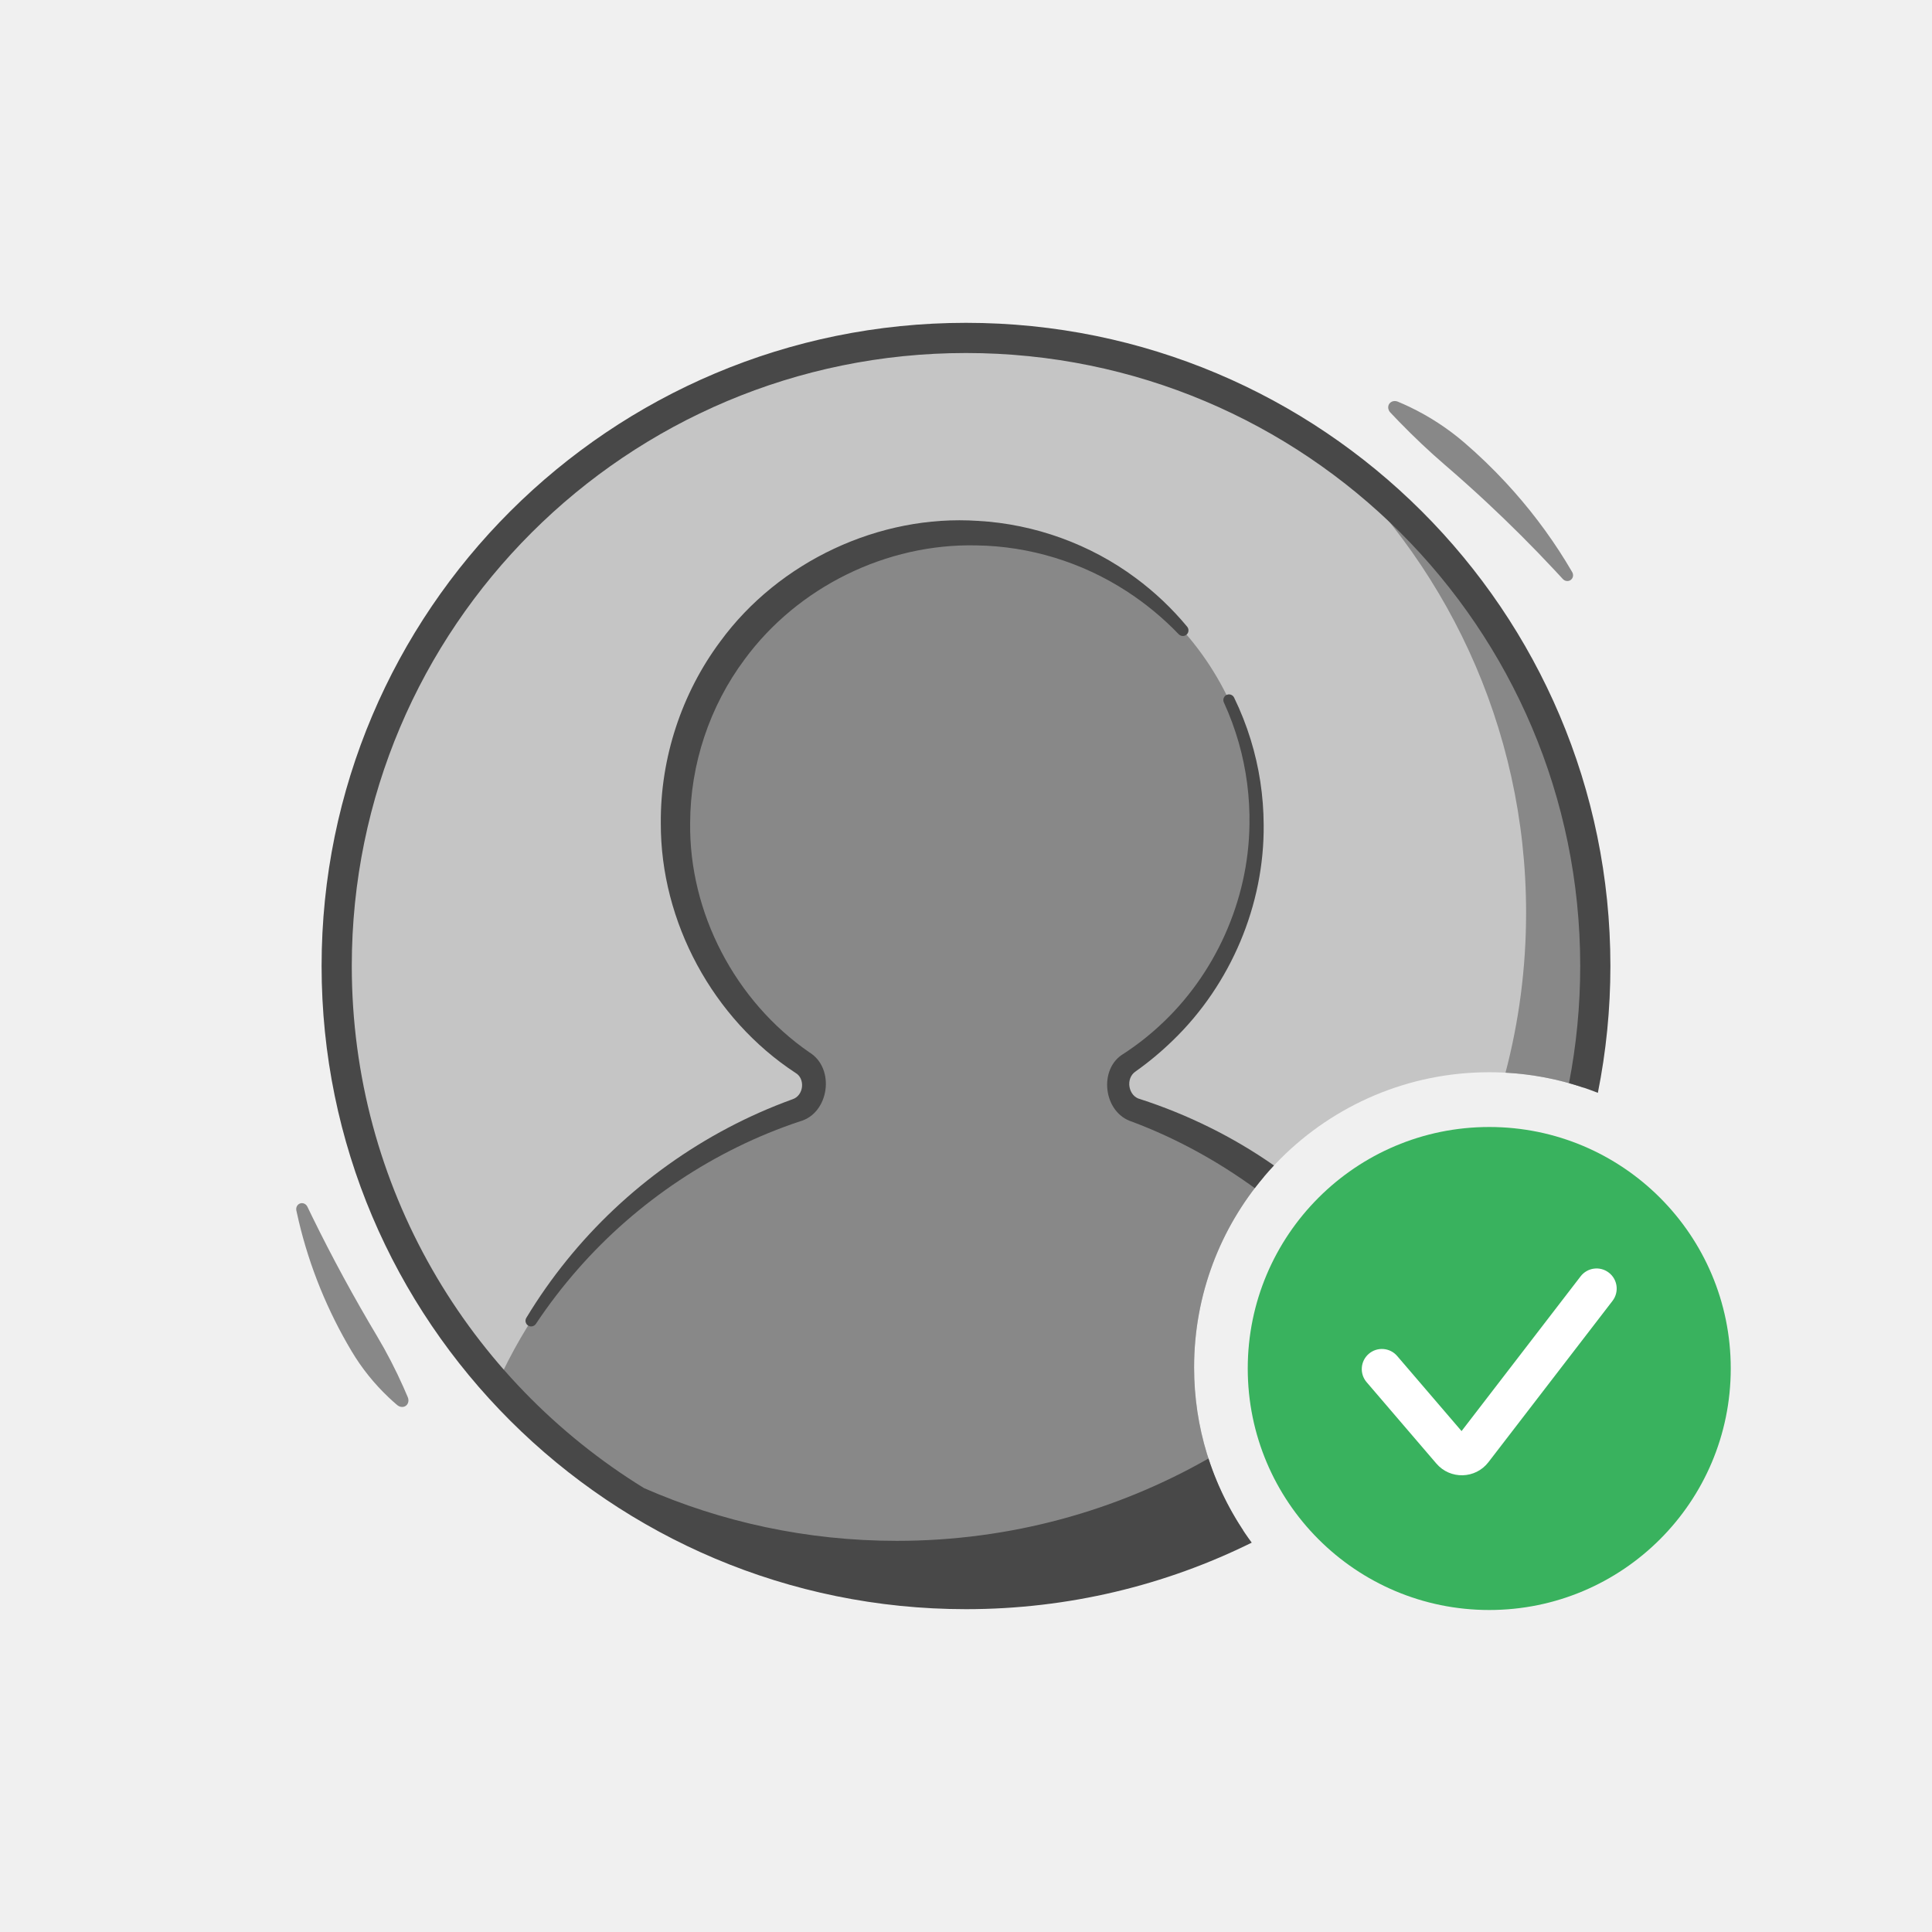
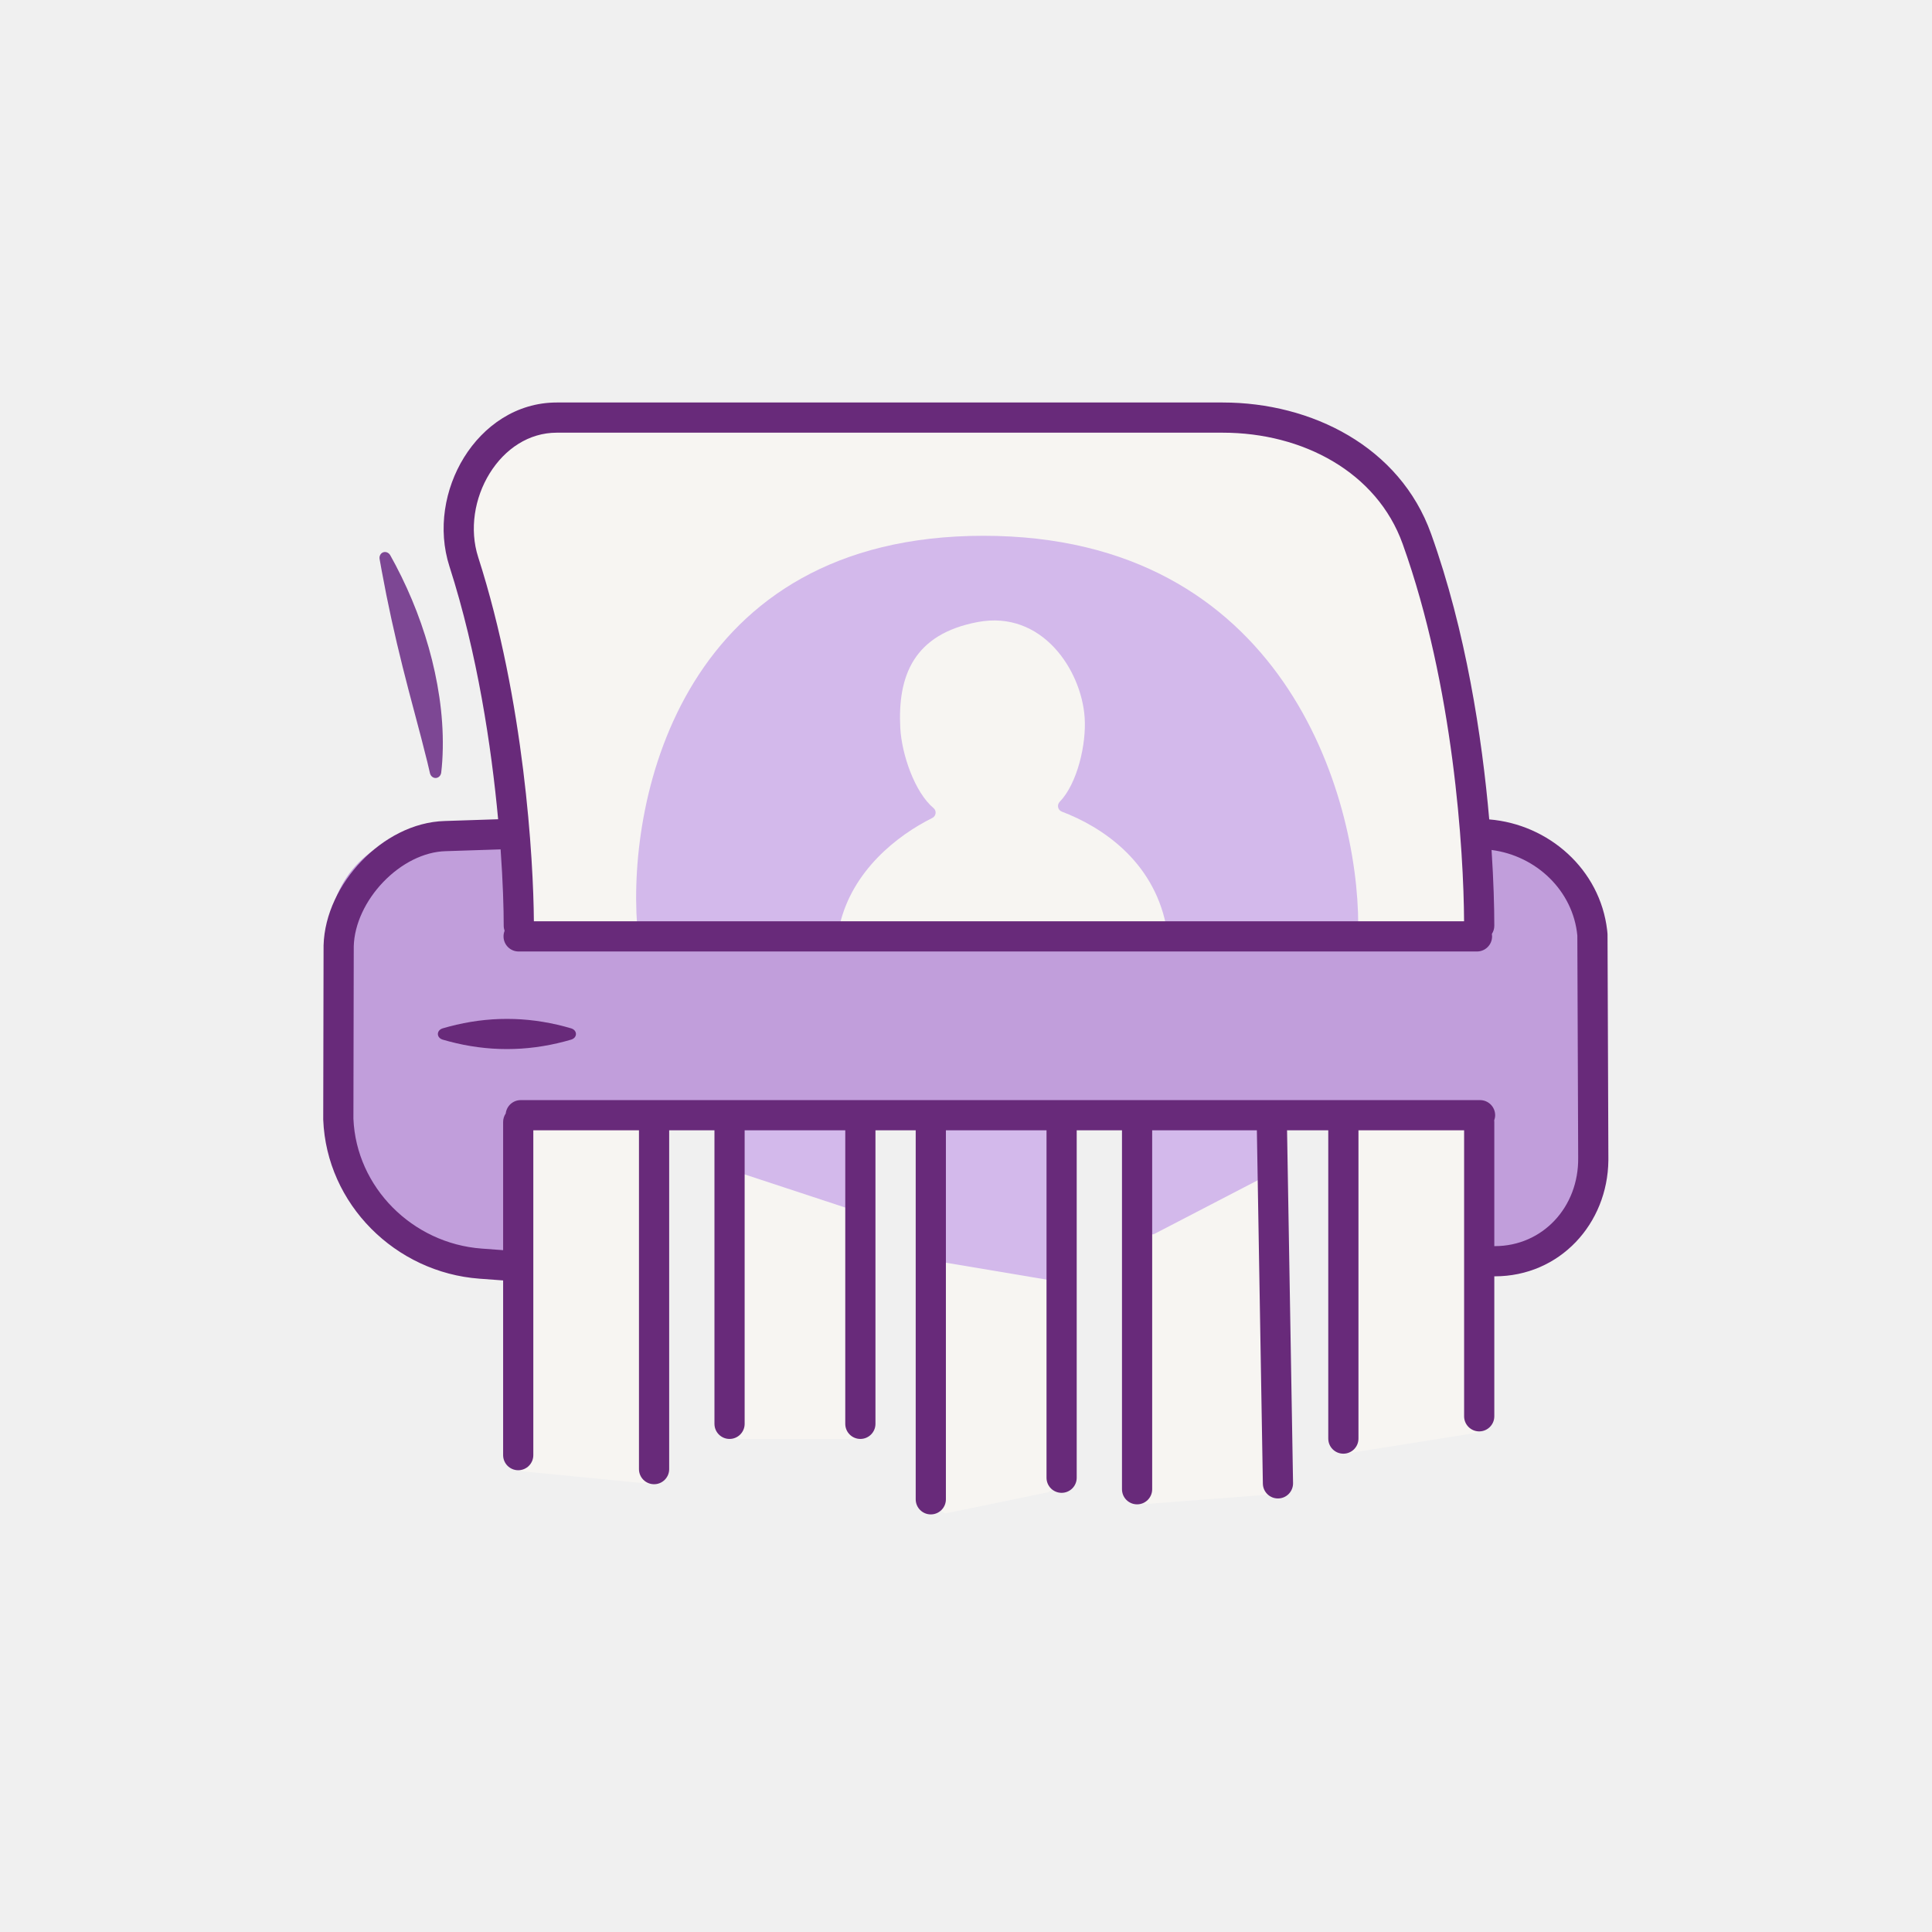
<svg xmlns="http://www.w3.org/2000/svg" width="96" height="96" viewBox="0 0 96 96" fill="none">
-   <path d="M48 16.791C65.27 16.791 79.27 30.764 79.27 48C79.27 50.067 79.068 52.087 78.683 54.042C77.213 53.547 75.638 53.279 74.001 53.279C65.901 53.279 59.334 59.845 59.334 67.946C59.334 70.934 60.228 73.713 61.762 76.031C57.609 78.066 52.939 79.209 48 79.209C30.73 79.209 16.73 65.236 16.73 48C16.73 30.764 30.73 16.791 48 16.791Z" fill="#C5C5C5" />
-   <path d="M33.563 40.891C33.563 32.747 40.334 26.181 48.562 26.492C56.315 26.786 62.487 33.244 62.438 40.985C62.406 45.892 59.916 50.218 56.136 52.795C55.218 53.422 55.405 54.811 56.456 55.178C58.739 55.977 60.875 57.089 62.81 58.465C60.642 61.022 59.334 64.331 59.334 67.946C59.334 70.934 60.228 73.713 61.763 76.031C57.61 78.066 52.939 79.21 48.001 79.21C38.734 79.21 30.408 75.187 24.684 68.793C27.545 62.451 32.929 57.488 39.559 55.173C40.605 54.807 40.786 53.425 39.87 52.8C36.063 50.206 33.563 45.84 33.563 40.891Z" fill="#888888" />
-   <path d="M14.913 59.798C14.982 59.775 15.057 59.78 15.124 59.811C15.192 59.842 15.244 59.898 15.276 59.964C15.354 60.127 15.432 60.288 15.511 60.45C16.514 62.5 17.588 64.47 18.738 66.397C19.218 67.202 19.649 68.037 20.042 68.918C20.116 69.084 20.189 69.252 20.26 69.421C20.291 69.495 20.304 69.577 20.289 69.656C20.273 69.736 20.23 69.806 20.168 69.852C20.105 69.898 20.026 69.918 19.945 69.909C19.865 69.9 19.79 69.862 19.729 69.811C19.587 69.69 19.448 69.565 19.313 69.437C18.595 68.758 17.977 67.989 17.477 67.15C16.277 65.143 15.384 62.952 14.847 60.687C14.804 60.509 14.764 60.33 14.726 60.151C14.711 60.079 14.719 60.003 14.753 59.937C14.787 59.871 14.844 59.822 14.913 59.798Z" fill="#888888" />
-   <path d="M65.307 22.004C73.724 27.596 79.27 37.151 79.27 48C79.27 50.068 79.068 52.088 78.684 54.043C77.457 53.63 76.157 53.374 74.808 53.301C75.475 50.764 75.831 48.101 75.831 45.355C75.831 36.063 71.763 27.72 65.307 22.004Z" fill="#888888" />
-   <path d="M69.227 19.936C69.306 19.918 69.389 19.93 69.464 19.961C69.655 20.041 69.844 20.125 70.031 20.214C71.02 20.686 71.94 21.287 72.765 21.996C73.491 22.621 74.182 23.287 74.832 23.989C75.95 25.194 76.948 26.507 77.806 27.899C77.913 28.073 78.018 28.248 78.12 28.424C78.157 28.487 78.173 28.562 78.161 28.636C78.148 28.709 78.108 28.774 78.049 28.817C77.991 28.861 77.917 28.879 77.843 28.869C77.769 28.86 77.702 28.822 77.653 28.768C77.517 28.62 77.381 28.473 77.244 28.327C76.149 27.154 75.023 26.032 73.865 24.952C73.19 24.324 72.505 23.71 71.807 23.11C71.015 22.429 70.256 21.71 69.51 20.942C69.37 20.798 69.23 20.651 69.09 20.503C69.035 20.445 68.994 20.371 68.982 20.29C68.971 20.21 68.988 20.129 69.033 20.064C69.078 19.999 69.147 19.954 69.227 19.936Z" fill="#888888" />
-   <path d="M48 16.041C65.683 16.041 80.02 30.348 80.02 48C80.02 50.158 79.805 52.265 79.397 54.303C78.93 54.118 78.451 53.957 77.963 53.82C78.328 51.936 78.52 49.99 78.52 48C78.52 31.179 64.857 17.541 48 17.541C31.143 17.541 17.48 31.179 17.48 48C17.48 58.966 23.288 68.579 32.001 73.943C35.846 75.628 40.095 76.564 44.562 76.564C50.196 76.564 55.481 75.076 60.047 72.474C60.538 73.99 61.271 75.398 62.198 76.653C57.919 78.769 53.099 79.959 48 79.959C30.318 79.959 15.98 65.652 15.98 48C15.98 30.348 30.318 16.041 48 16.041Z" fill="#484848" />
-   <path d="M35.791 31.874C38.704 27.889 43.705 25.556 48.586 25.882C51.421 26.038 54.185 27.048 56.43 28.718C57.38 29.421 58.24 30.236 58.988 31.139C59.035 31.195 59.059 31.268 59.054 31.341C59.05 31.415 59.016 31.483 58.961 31.532C58.907 31.581 58.835 31.606 58.761 31.602C58.688 31.599 58.619 31.566 58.568 31.513C57.787 30.7 56.914 29.98 55.975 29.373C53.752 27.931 51.148 27.14 48.54 27.101C44.039 26.99 39.628 29.182 36.996 32.768C35.26 35.096 34.299 37.981 34.293 40.891C34.235 45.344 36.524 49.741 40.218 52.291C41.52 53.09 41.199 55.323 39.75 55.719C35.519 57.128 31.663 59.694 28.698 63.08C27.95 63.933 27.258 64.836 26.629 65.782C26.588 65.844 26.525 65.887 26.452 65.903C26.38 65.919 26.305 65.906 26.242 65.867C26.18 65.827 26.136 65.764 26.119 65.692C26.103 65.62 26.115 65.544 26.154 65.481C26.755 64.486 27.425 63.532 28.158 62.626C31.064 59.026 34.979 56.216 39.369 54.626C39.946 54.444 40.025 53.593 39.524 53.308C35.44 50.632 32.814 45.819 32.835 40.891C32.811 37.676 33.865 34.454 35.791 31.874Z" fill="#484848" />
-   <path d="M60.948 34.53C61.015 34.498 61.091 34.495 61.161 34.519C61.231 34.544 61.289 34.595 61.321 34.661C61.648 35.334 61.925 36.032 62.145 36.748C62.568 38.117 62.786 39.551 62.791 40.987C62.83 44.953 61.162 48.912 58.285 51.691C57.711 52.251 57.092 52.768 56.436 53.233C55.896 53.587 56.073 54.48 56.653 54.614C59.008 55.377 61.265 56.486 63.303 57.912C62.967 58.271 62.648 58.646 62.349 59.037C60.479 57.681 58.435 56.558 56.26 55.74C54.81 55.294 54.566 53.094 55.837 52.356C56.464 51.947 57.057 51.486 57.608 50.977C60.368 48.454 62.038 44.76 62.085 40.982C62.109 39.615 61.932 38.242 61.558 36.922C61.362 36.232 61.112 35.555 60.812 34.901C60.782 34.834 60.779 34.757 60.804 34.688C60.83 34.618 60.881 34.561 60.948 34.53Z" fill="#484848" />
-   <path d="M74 80C80.627 80 86 74.627 86 68C86 61.373 80.627 56 74 56C67.373 56 62 61.373 62 68C62 74.627 67.373 80 74 80Z" fill="#39B25E" />
-   <path d="M78.54 63.42C78.877 62.982 79.505 62.9 79.942 63.237C80.38 63.573 80.462 64.201 80.125 64.639L73.959 72.655C73.314 73.494 72.061 73.527 71.373 72.724L67.907 68.68C67.547 68.261 67.596 67.629 68.015 67.27C68.434 66.911 69.066 66.959 69.425 67.379L72.624 71.11L78.54 63.42Z" fill="white" />
+   <path d="M16.375 46.381C16.375 43.619 18.614 41.381 21.375 41.381H71.896C76.038 41.381 79.396 44.739 79.396 48.881V57.211C79.396 60.249 76.933 62.711 73.896 62.711V55.712H25.312V62.711H23.875C19.733 62.711 16.375 59.353 16.375 55.211V46.381Z" fill="#C19EDB" />
+   <path d="M52 55.5C52.138 55.5 52.25 55.612 52.25 55.75V73.906C52.25 74.025 52.167 74.127 52.051 74.151L47.051 75.188C46.896 75.22 46.75 75.101 46.75 74.943V55.75C46.75 55.612 46.862 55.5 47 55.5H52Z" fill="#F7F5F2" />
+   <path d="M63.25 55.5C63.388 55.5 63.5 55.612 63.5 55.75V73.996C63.5 74.126 63.399 74.235 63.269 74.245L57.019 74.729C56.874 74.74 56.75 74.626 56.75 74.48V55.75C56.75 55.612 56.862 55.5 57 55.5H63.25Z" fill="#F7F5F2" />
+   <path d="M32.25 55.5C32.388 55.5 32.5 55.612 32.5 55.75V73.474C32.5 73.622 32.373 73.737 32.226 73.723L25.976 73.109C25.848 73.096 25.75 72.988 25.75 72.86V55.75C25.75 55.612 25.862 55.5 26 55.5H32.25Z" fill="#F7F5F2" />
+   <path d="M73.25 55.5C73.388 55.5 73.5 55.612 73.5 55.75V70.958C73.5 71.081 73.411 71.185 73.29 71.205L67.04 72.204C66.888 72.228 66.75 72.111 66.75 71.957V55.75C66.75 55.612 66.862 55.5 67 55.5H73.25Z" fill="#F7F5F2" />
+   <path d="M42.5 55.75C42.638 55.75 42.75 55.862 42.75 56V71.25C42.75 71.388 42.638 71.5 42.5 71.5H36.5C36.362 71.5 36.25 71.388 36.25 71.25V56C36.25 55.862 36.362 55.75 36.5 55.75H42.5Z" fill="#F7F5F2" />
+   <path d="M60.46 20.75C64.815 20.75 68.978 22.988 70.414 27.1C73.042 34.627 73.5 42.861 73.5 46.5H25.779C25.779 43.333 25.34 35.163 22.855 27.644C21.813 24.493 24.008 20.75 27.327 20.75H60.46Z" fill="#F7F5F2" />
+   <path d="M52.75 55.499C52.888 55.499 53 55.611 53 55.749V63.454C53 63.609 52.861 63.726 52.709 63.701L46.709 62.694C46.588 62.674 46.5 62.569 46.5 62.447V55.749C46.5 55.611 46.612 55.499 46.75 55.499H52.75Z" fill="#D3B9EB" />
+   <path d="M63.25 55.499C63.388 55.499 63.5 55.611 63.5 55.749V57.973C63.5 58.066 63.448 58.152 63.365 58.195L57.365 61.31C57.199 61.396 57 61.276 57 61.088V55.749C57 55.611 57.112 55.499 57.25 55.499H63.25Z" fill="#D3B9EB" />
+   <path d="M42.5 55.499C42.638 55.499 42.75 55.611 42.75 55.749V59.904C42.75 60.074 42.583 60.195 42.422 60.141L36.485 58.186C36.376 58.15 36.305 58.044 36.314 57.929L36.482 55.73C36.492 55.6 36.601 55.499 36.731 55.499H42.5Z" fill="#D3B9EB" />
+   <path d="M48.865 26.623C63.765 26.623 67.49 39.52 67.49 45.969H57.939C57.279 42.735 54.704 41.066 52.765 40.331C52.558 40.252 52.507 39.995 52.659 39.838C53.525 38.947 53.994 36.972 53.894 35.63C53.723 33.28 51.774 30.309 48.586 30.908C45.398 31.507 44.599 33.584 44.735 36.173C44.804 37.484 45.452 39.37 46.387 40.154C46.55 40.292 46.515 40.551 46.324 40.645C44.591 41.507 42.349 43.256 41.723 45.969H31.658C31.185 39.52 33.964 26.623 48.865 26.623Z" fill="#D3B9EB" />
+   <path d="M25.188 50.628C26.144 50.628 27.101 50.755 28.057 51.008C28.163 51.036 28.27 51.066 28.376 51.097C28.44 51.116 28.502 51.15 28.548 51.2C28.593 51.251 28.619 51.314 28.619 51.378C28.619 51.443 28.593 51.506 28.548 51.557C28.502 51.607 28.44 51.641 28.376 51.66C28.27 51.691 28.163 51.721 28.057 51.749C27.101 52.002 26.144 52.128 25.188 52.128C24.232 52.128 23.276 52.002 22.32 51.749C22.213 51.721 22.107 51.691 22.001 51.66C21.936 51.641 21.874 51.607 21.829 51.557C21.783 51.506 21.758 51.443 21.758 51.378C21.758 51.314 21.783 51.251 21.829 51.2C21.874 51.15 21.936 51.116 22.001 51.097C22.107 51.066 22.213 51.036 22.32 51.008C23.276 50.755 24.232 50.628 25.188 50.628Z" fill="#682A7A" />
+   <path fill-rule="evenodd" clip-rule="evenodd" d="M60.757 20C65.165 20 69.555 22.19 71.108 26.52C72.841 31.35 73.645 36.651 73.999 40.716C76.96 40.959 79.51 43.199 79.859 46.225L79.874 46.378L79.877 46.442L79.919 57.507V57.657C79.886 60.806 77.509 63.42 74.27 63.42C74.263 63.42 74.257 63.419 74.251 63.419V70.375C74.251 70.789 73.915 71.125 73.501 71.125C73.086 71.125 72.751 70.789 72.751 70.375V56.164H67.501V71.483C67.501 71.897 67.165 72.233 66.751 72.233C66.336 72.233 66.001 71.897 66.001 71.483V56.164H63.953L64.251 73.695C64.257 74.109 63.927 74.451 63.513 74.457C63.099 74.465 62.758 74.135 62.751 73.721L62.453 56.164H57.251V74C57.251 74.414 56.915 74.75 56.501 74.75C56.086 74.75 55.751 74.414 55.751 74V56.164H53.501V73.428C53.501 73.843 53.165 74.178 52.751 74.178C52.336 74.178 52.001 73.843 52.001 73.428V56.164H47.001V74.5C47.001 74.914 46.665 75.25 46.251 75.25C45.836 75.25 45.501 74.914 45.501 74.5V56.164H43.501V70.75C43.501 71.164 43.165 71.5 42.751 71.5C42.336 71.5 42.001 71.164 42.001 70.75V56.164H37.001V70.75C37.001 71.164 36.665 71.5 36.251 71.5C35.836 71.5 35.501 71.164 35.501 70.75V56.164H33.251V73C33.251 73.414 32.915 73.75 32.501 73.75C32.086 73.75 31.75 73.414 31.75 73V56.164H26.5V72.305C26.5 72.719 26.165 73.055 25.75 73.055C25.336 73.055 25 72.719 25 72.305V63.624L23.822 63.537C19.655 63.229 16.228 59.845 16.061 55.637C16.061 55.626 16.061 55.616 16.061 55.605L16.078 46.999L16.078 46.98C16.12 45.426 16.884 43.91 17.967 42.783C19.048 41.658 20.529 40.838 22.101 40.795L24.752 40.708C24.419 37.109 23.723 32.472 22.333 28.145C21.74 26.3 22.095 24.282 23.058 22.728C24.023 21.17 25.654 20 27.663 20H60.757ZM22.15 42.294C22.148 42.294 22.147 42.294 22.145 42.294C21.062 42.323 19.932 42.903 19.048 43.822C18.166 44.74 17.609 45.914 17.578 47.015L17.561 55.587C17.701 58.996 20.496 61.787 23.932 62.041L25 62.12V55.75C25 55.594 25.048 55.448 25.13 55.328C25.173 54.954 25.49 54.664 25.875 54.664H73.543C73.957 54.664 74.293 54.999 74.293 55.414C74.293 55.504 74.275 55.59 74.246 55.671C74.249 55.697 74.251 55.723 74.251 55.75V61.92C74.257 61.92 74.263 61.92 74.27 61.92C76.651 61.92 78.451 59.981 78.419 57.526C78.419 57.524 78.419 57.522 78.419 57.519L78.377 46.485C78.164 44.263 76.342 42.523 74.115 42.235C74.216 43.787 74.251 45.083 74.251 46C74.251 46.149 74.206 46.288 74.131 46.405C74.138 46.445 74.141 46.487 74.141 46.529C74.141 46.943 73.805 47.279 73.391 47.279H25.77C25.356 47.279 25.02 46.943 25.02 46.529C25.02 46.431 25.039 46.337 25.073 46.251C25.045 46.172 25.029 46.088 25.029 46C25.029 45.15 24.991 43.83 24.875 42.205L22.15 42.294ZM27.663 21.5C26.283 21.5 25.088 22.3 24.333 23.518C23.576 24.741 23.317 26.305 23.761 27.686C26.054 34.821 26.507 42.72 26.528 45.779H72.749C72.73 42.313 72.237 34.11 69.697 27.026C68.418 23.463 64.735 21.5 60.757 21.5H27.663Z" fill="#682A7A" />
+   <path d="M19.041 27.444C19.105 27.421 19.177 27.424 19.242 27.453C19.307 27.481 19.358 27.532 19.393 27.593C19.484 27.755 19.574 27.921 19.661 28.086C20.445 29.578 21.055 31.15 21.464 32.782C21.869 34.412 22.085 36.112 21.976 37.819C21.963 38.008 21.947 38.198 21.924 38.385C21.916 38.454 21.888 38.522 21.839 38.573C21.79 38.623 21.725 38.654 21.657 38.658C21.588 38.661 21.52 38.637 21.466 38.591C21.413 38.546 21.378 38.481 21.363 38.414C21.323 38.236 21.281 38.057 21.238 37.88C20.847 36.286 20.401 34.728 20.009 33.146C19.613 31.565 19.26 29.967 18.961 28.329C18.927 28.148 18.895 27.964 18.863 27.782C18.851 27.713 18.858 27.641 18.891 27.578C18.923 27.515 18.976 27.467 19.041 27.444Z" fill="#7D4794" />
</svg>
